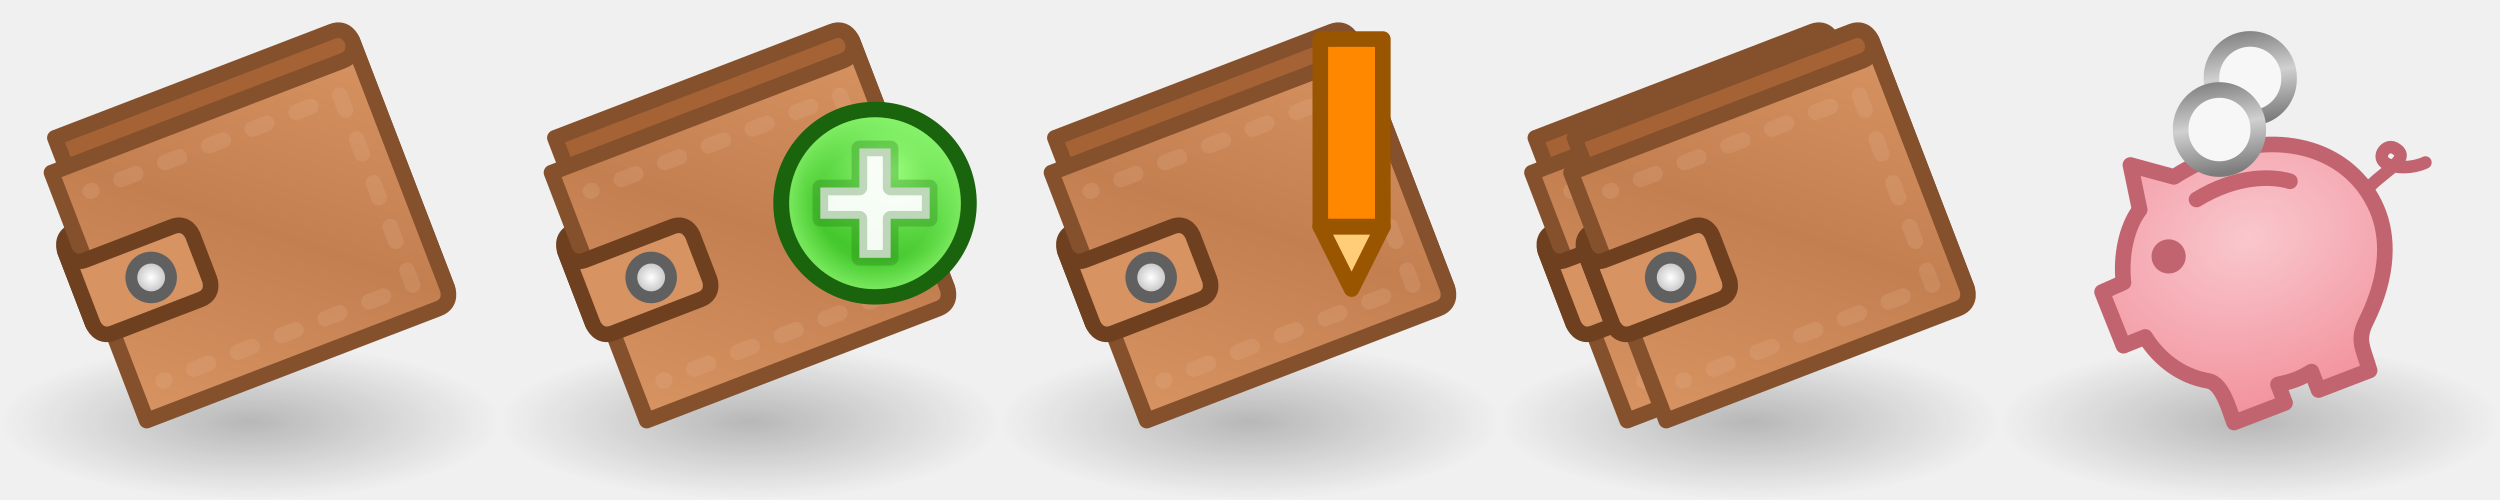
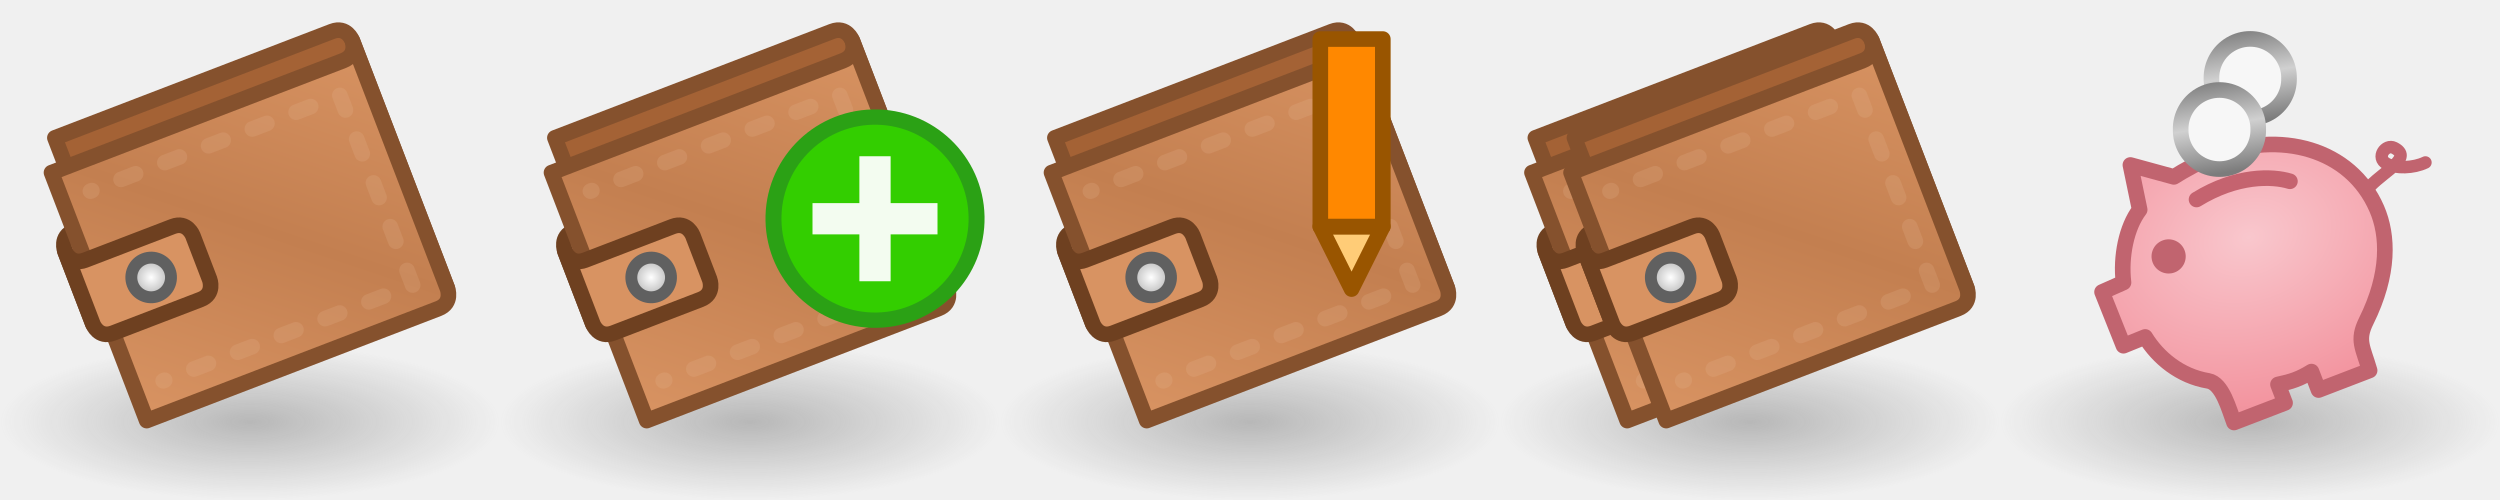
<svg xmlns="http://www.w3.org/2000/svg" xmlns:xlink="http://www.w3.org/1999/xlink" version="1.1" width="160" height="32" id="svg2">
  <defs id="defs4">
    <linearGradient id="linearGradient4164">
      <stop id="stop4166" style="stop-color:#d89362;stop-opacity:1" offset="0" />
      <stop id="stop4369" style="stop-color:#c37f50;stop-opacity:1" offset="0.5" />
      <stop id="stop4168" style="stop-color:#d89362;stop-opacity:1" offset="1" />
    </linearGradient>
    <linearGradient id="linearGradient4156">
      <stop id="stop4160" style="stop-color:#ffffff;stop-opacity:1" offset="0" />
      <stop id="stop4158" style="stop-color:#9d9d9d;stop-opacity:1" offset="1" />
    </linearGradient>
    <linearGradient id="linearGradient3592-9">
      <stop id="stop3594-6" style="stop-color:#777777;stop-opacity:0.467" offset="0" />
      <stop id="stop3596-3" style="stop-color:#777777;stop-opacity:0" offset="1" />
-     </linearGradient>
-     <radialGradient cx="2873.21" cy="11.074" r="6.25" fx="2873.21" fy="11.074" id="radialGradient4629" xlink:href="#linearGradient5195-0" gradientUnits="userSpaceOnUse" gradientTransform="matrix(0.8447221,-1.3923892e-6,1.3343892e-6,0.8814524,446.1461,1.239711)" />
-     <linearGradient id="linearGradient5195-0">
-       <stop id="stop5197-6" style="stop-color:#9bff7e;stop-opacity:1" offset="0" />
-       <stop id="stop5199-2-2" style="stop-color:#2fba18;stop-opacity:1" offset="1" />
-     </linearGradient>
-     <radialGradient cx="2889" cy="5.5" r="5.5" fx="2889" fy="5.5" id="radialGradient4631" xlink:href="#linearGradient4073" gradientUnits="userSpaceOnUse" />
-     <linearGradient id="linearGradient4073">
-       <stop id="stop4075" style="stop-color:#9bff7e;stop-opacity:0" offset="0" />
-       <stop id="stop4081" style="stop-color:#9bff7e;stop-opacity:0.224" offset="0.676" />
-       <stop id="stop4077" style="stop-color:#9bff7e;stop-opacity:0.677" offset="1" />
    </linearGradient>
    <radialGradient cx="16" cy="27" r="16" fx="16" fy="27" id="radialGradient3025" xlink:href="#linearGradient3592-9" gradientUnits="userSpaceOnUse" gradientTransform="matrix(1,0,0,0.3125,-2e-4,18.5626)" />
    <linearGradient x1="9.188" y1="35.001" x2="26.625" y2="56.094" id="linearGradient3027" xlink:href="#linearGradient4164" gradientUnits="userSpaceOnUse" gradientTransform="matrix(-1,0,0,1,33,0)" />
    <radialGradient cx="23" cy="48" r="1.3" fx="23" fy="48" id="radialGradient3029" xlink:href="#linearGradient4156" gradientUnits="userSpaceOnUse" />
    <linearGradient id="linearGradient3815">
      <stop id="stop3817" style="stop-color:#f9c7cd;stop-opacity:1" offset="0" />
      <stop id="stop3819" style="stop-color:#f18995;stop-opacity:1" offset="1" />
    </linearGradient>
    <linearGradient id="linearGradient4024">
      <stop id="stop4026" style="stop-color:#7c7c7c;stop-opacity:1" offset="0" />
      <stop id="stop4032" style="stop-color:#d0d0d0;stop-opacity:1" offset="0.5" />
      <stop id="stop4028" style="stop-color:#7c7c7c;stop-opacity:1" offset="1" />
    </linearGradient>
    <radialGradient cx="147.135" cy="39.382" r="7.5" fx="147.135" fy="39.382" id="radialGradient3102" xlink:href="#linearGradient3815" gradientUnits="userSpaceOnUse" gradientTransform="matrix(2.18311,-0.7125144,0.536567,1.644015,-198.4335,55.28064)" />
    <linearGradient x1="138.912" y1="4.035" x2="139.994" y2="10.53" id="linearGradient3104" xlink:href="#linearGradient4024" gradientUnits="userSpaceOnUse" />
  </defs>
  <use transform="translate(32,0)" id="use3201" x="0" y="0" width="128" height="32" xlink:href="#g3191" />
  <use transform="translate(96,1.7166138e-5)" id="use3376" x="0" y="0" width="96" height="32" xlink:href="#use5780" />
  <g id="g3191">
    <rect width="32" height="10" x="0" y="22" id="use5780" style="fill:url(#radialGradient3025);fill-opacity:1;fill-rule:evenodd;stroke:none" />
    <g transform="matrix(0.9335804,-0.3583679,0.3583679,0.9335804,-16.92781,-23.4999)" id="use4598">
      <path d="m 12.5,48.5 -6,0 c -1,0 -1,1 -1,1 l 0,-5 c 0,0 0,-1 1,-1 l 6,0 z" id="path5006" style="fill:#d89362;fill-opacity:1;stroke:#6e4020;stroke-width:1px;stroke-linecap:round;stroke-linejoin:round;stroke-opacity:1" />
      <path d="m 27.5,55.5 0,-17 c 0,0 0,-1 -1,-1 l -19,0 0,17 19,0 z" id="path5008" style="fill:#a46235;fill-opacity:1;stroke:#85512d;stroke-width:1px;stroke-linecap:round;stroke-linejoin:round;stroke-opacity:1" />
      <path d="m 27.5,38.5 0,17 c 0,0 0,1 -1,1 l -20,0 0,-17 20,0 c 1,0 1,-1 1,-1 z" id="path5010" style="fill:url(#linearGradient3027);fill-opacity:1;stroke:#85512d;stroke-width:1px;stroke-linecap:round;stroke-linejoin:round;stroke-opacity:1" />
      <path d="m 12.5,45.5 -6,0 c -1,0 -1,-1 -1,-1 l 0,5 c 0,0 0,1 1,1 l 6,0 c 1,0 1,-1 1,-1 l 0,-3 c 0,0 0,-1 -1,-1 z" id="path5012" style="fill:#d89362;fill-opacity:1;stroke:#6e4020;stroke-width:1px;stroke-linecap:round;stroke-linejoin:round;stroke-opacity:1" />
      <path d="m 24,48 a 1,1 0 1 1 -2,0 1,1 0 1 1 2,0 z" transform="matrix(-1.269231,0,0,1.269231,39.24231,-12.87308)" id="path5014" style="fill:url(#radialGradient3029);fill-opacity:1;stroke:#606060;stroke-width:0.6;stroke-linecap:round;stroke-linejoin:round;stroke-miterlimit:4;stroke-opacity:1;stroke-dasharray:none;stroke-dashoffset:0" />
      <path d="m 8.4,54.5 17.1,0 0,-13 -17.1,0" id="path5016" style="fill:none;stroke:#e4b596;stroke-width:1;stroke-linecap:round;stroke-linejoin:round;stroke-miterlimit:4;stroke-opacity:0.199;stroke-dasharray:1, 2;stroke-dashoffset:0.9" />
    </g>
  </g>
  <use transform="translate(94.75,0)" id="use4812" x="0" y="0" width="96" height="32" xlink:href="#use4598" />
  <use transform="translate(97.25,0)" id="use4814" x="0" y="0" width="96" height="32" xlink:href="#use4598" />
  <use transform="translate(64,0)" id="use3203" x="0" y="0" width="128" height="32" xlink:href="#g3191" />
  <g transform="translate(32,0)" id="g3205">
    <path d="m 52.5,14.5 2,4 2,-4 z" id="path3966-4-44" style="fill:#ffcc77;fill-opacity:1;stroke:#995500;stroke-width:1px;stroke-linecap:butt;stroke-linejoin:round;stroke-opacity:1" />
    <path d="m 52.5,2.5 4,0 0,12 -4,0 z" id="path3158-9-6-5" style="fill:#ff8800;fill-opacity:1;stroke:#995500;stroke-width:1px;stroke-linecap:round;stroke-linejoin:round;stroke-opacity:1" />
  </g>
-   <g transform="translate(-2827.5,-1000.862)" id="g5344">
-     <path d="m 2877.999,12.878 a 5.75,6 0 1 1 -5e-4,-0.023" transform="matrix(1.041751,0,0,0.9983485,-108.6679,1000.884)" id="path5322" style="fill:url(#radialGradient4629);fill-opacity:1;stroke:#19640c;stroke-width:1;stroke-linecap:round;stroke-linejoin:round;stroke-miterlimit:4;stroke-opacity:1;stroke-dasharray:none" />
-     <path d="m 2894.499,5.389 a 5.5,5.5 0 1 1 -5e-4,-0.021" transform="translate(-5.5,1008.362)" id="path5334" style="fill:url(#radialGradient4631);fill-opacity:1;stroke:none" />
-     <path d="m 2880,1014.862 0,-2 2.5,0 0,-2.5 2,0 0,2.5 2.5,0 0,2 -2.5,0 0,2.5 -2,0 0,-2.5 z" id="path5290" style="fill:#ffffff;fill-opacity:0.941;stroke:#19640c;stroke-width:1px;stroke-linecap:round;stroke-linejoin:round;stroke-opacity:0.251" />
-   </g>
  <use transform="translate(32,0)" id="use3082" x="0" y="0" width="160" height="32" xlink:href="#use3376" />
  <path d="m 136.345,10.559 0.594,2.861 c -0.849,1.111 -1.231,3.006 -1.035,4.66 l -1.373,0.609 1.37,3.438 1.389,-0.563 c 0.813,1.329 2.234,2.513 4.042,2.813 0.908,0.156 1.335,1.858 1.645,2.663 l 3.267,-1.254 -0.453,-1.181 c 0.867,-0.183 1.387,-0.354 2.144,-0.823 l 0.453,1.181 3.267,-1.254 c -0.427,-1.479 -0.832,-1.923 -0.218,-3.16 1.504,-3.03 1.418,-5.485 0.675,-7.193 -1.687,-3.877 -6.19,-5.019 -10.419,-3.396 -0.608,0.233 -2.047,1.017 -2.566,1.36 z" id="path3975" style="fill:url(#radialGradient3102);fill-opacity:1;stroke:#c1646f;stroke-width:1;stroke-linecap:round;stroke-linejoin:round;stroke-miterlimit:4;stroke-opacity:1;stroke-dasharray:none;stroke-dashoffset:1.5" />
  <path d="m 151.7,11.9 c 0.99,-1.014 2.732,-1.819 1.526,-2.434 -0.548,-0.279 -1.195,0.621 -0.483,1.013 0.574,0.316 1.716,0.292 2.484,-0.08" id="path3977" style="fill:none;stroke:#c1646f;stroke-width:0.8;stroke-linecap:round;stroke-linejoin:miter;stroke-miterlimit:4;stroke-opacity:1;stroke-dasharray:none" />
  <path d="m 174,40 a 1,1 0 1 1 -2,0 1,1 0 1 1 2,0 z" transform="matrix(1.021037,-0.3919395,0.3919395,1.021037,-53.52501,43.37562)" id="path3979" style="fill:#c1646f;fill-opacity:1;stroke:none" />
  <use transform="translate(1.970117,-3.270146)" id="use3989" x="0" y="0" width="160" height="32" xlink:href="#path3987" />
  <path d="m 143.688,7.312 a 2.688,2.688 0 1 1 -5.375,0 2.688,2.688 0 1 1 5.375,0 z" transform="matrix(0.9236625,0,0,0.9236625,11.80829,1.536788)" id="path3987" style="fill:#f7f7f7;fill-opacity:1;stroke:url(#linearGradient3104);stroke-width:1.083;stroke-linecap:round;stroke-linejoin:round;stroke-miterlimit:4;stroke-opacity:1;stroke-dasharray:none;stroke-dashoffset:1.5" />
  <path d="m 140.578,12.768 c 2.581,-1.59 4.868,-1.505 5.977,-1.166" id="path3981" style="fill:none;stroke:#c5636f;stroke-width:1;stroke-linecap:round;stroke-linejoin:round;stroke-miterlimit:4;stroke-opacity:1;stroke-dasharray:none" />
+   <g transform="translate(-19.99987,-1019.362)" id="g6634">
+     <path d="m 2878.488,12.868 a 6.239,6.511 0 1 1 -5e-4,-0.025" transform="matrix(1.041751,0,0,0.9983485,-2916.168,1020.384)" id="path6624" style="fill:#33ce00;fill-opacity:1;stroke:#2ba115;stroke-width:0.981;stroke-linecap:round;stroke-linejoin:round;stroke-miterlimit:4;stroke-opacity:1;stroke-dasharray:none" />
+     <path d="m 72,1034.362 0,-2 3,0 0,-3 2,0 0,3 3,0 0,2 -3,0 0,3 -2,0 0,-3 z" id="path6628" style="fill:#ffffff;fill-opacity:0.941;stroke:none" />
+   </g>
</svg>
